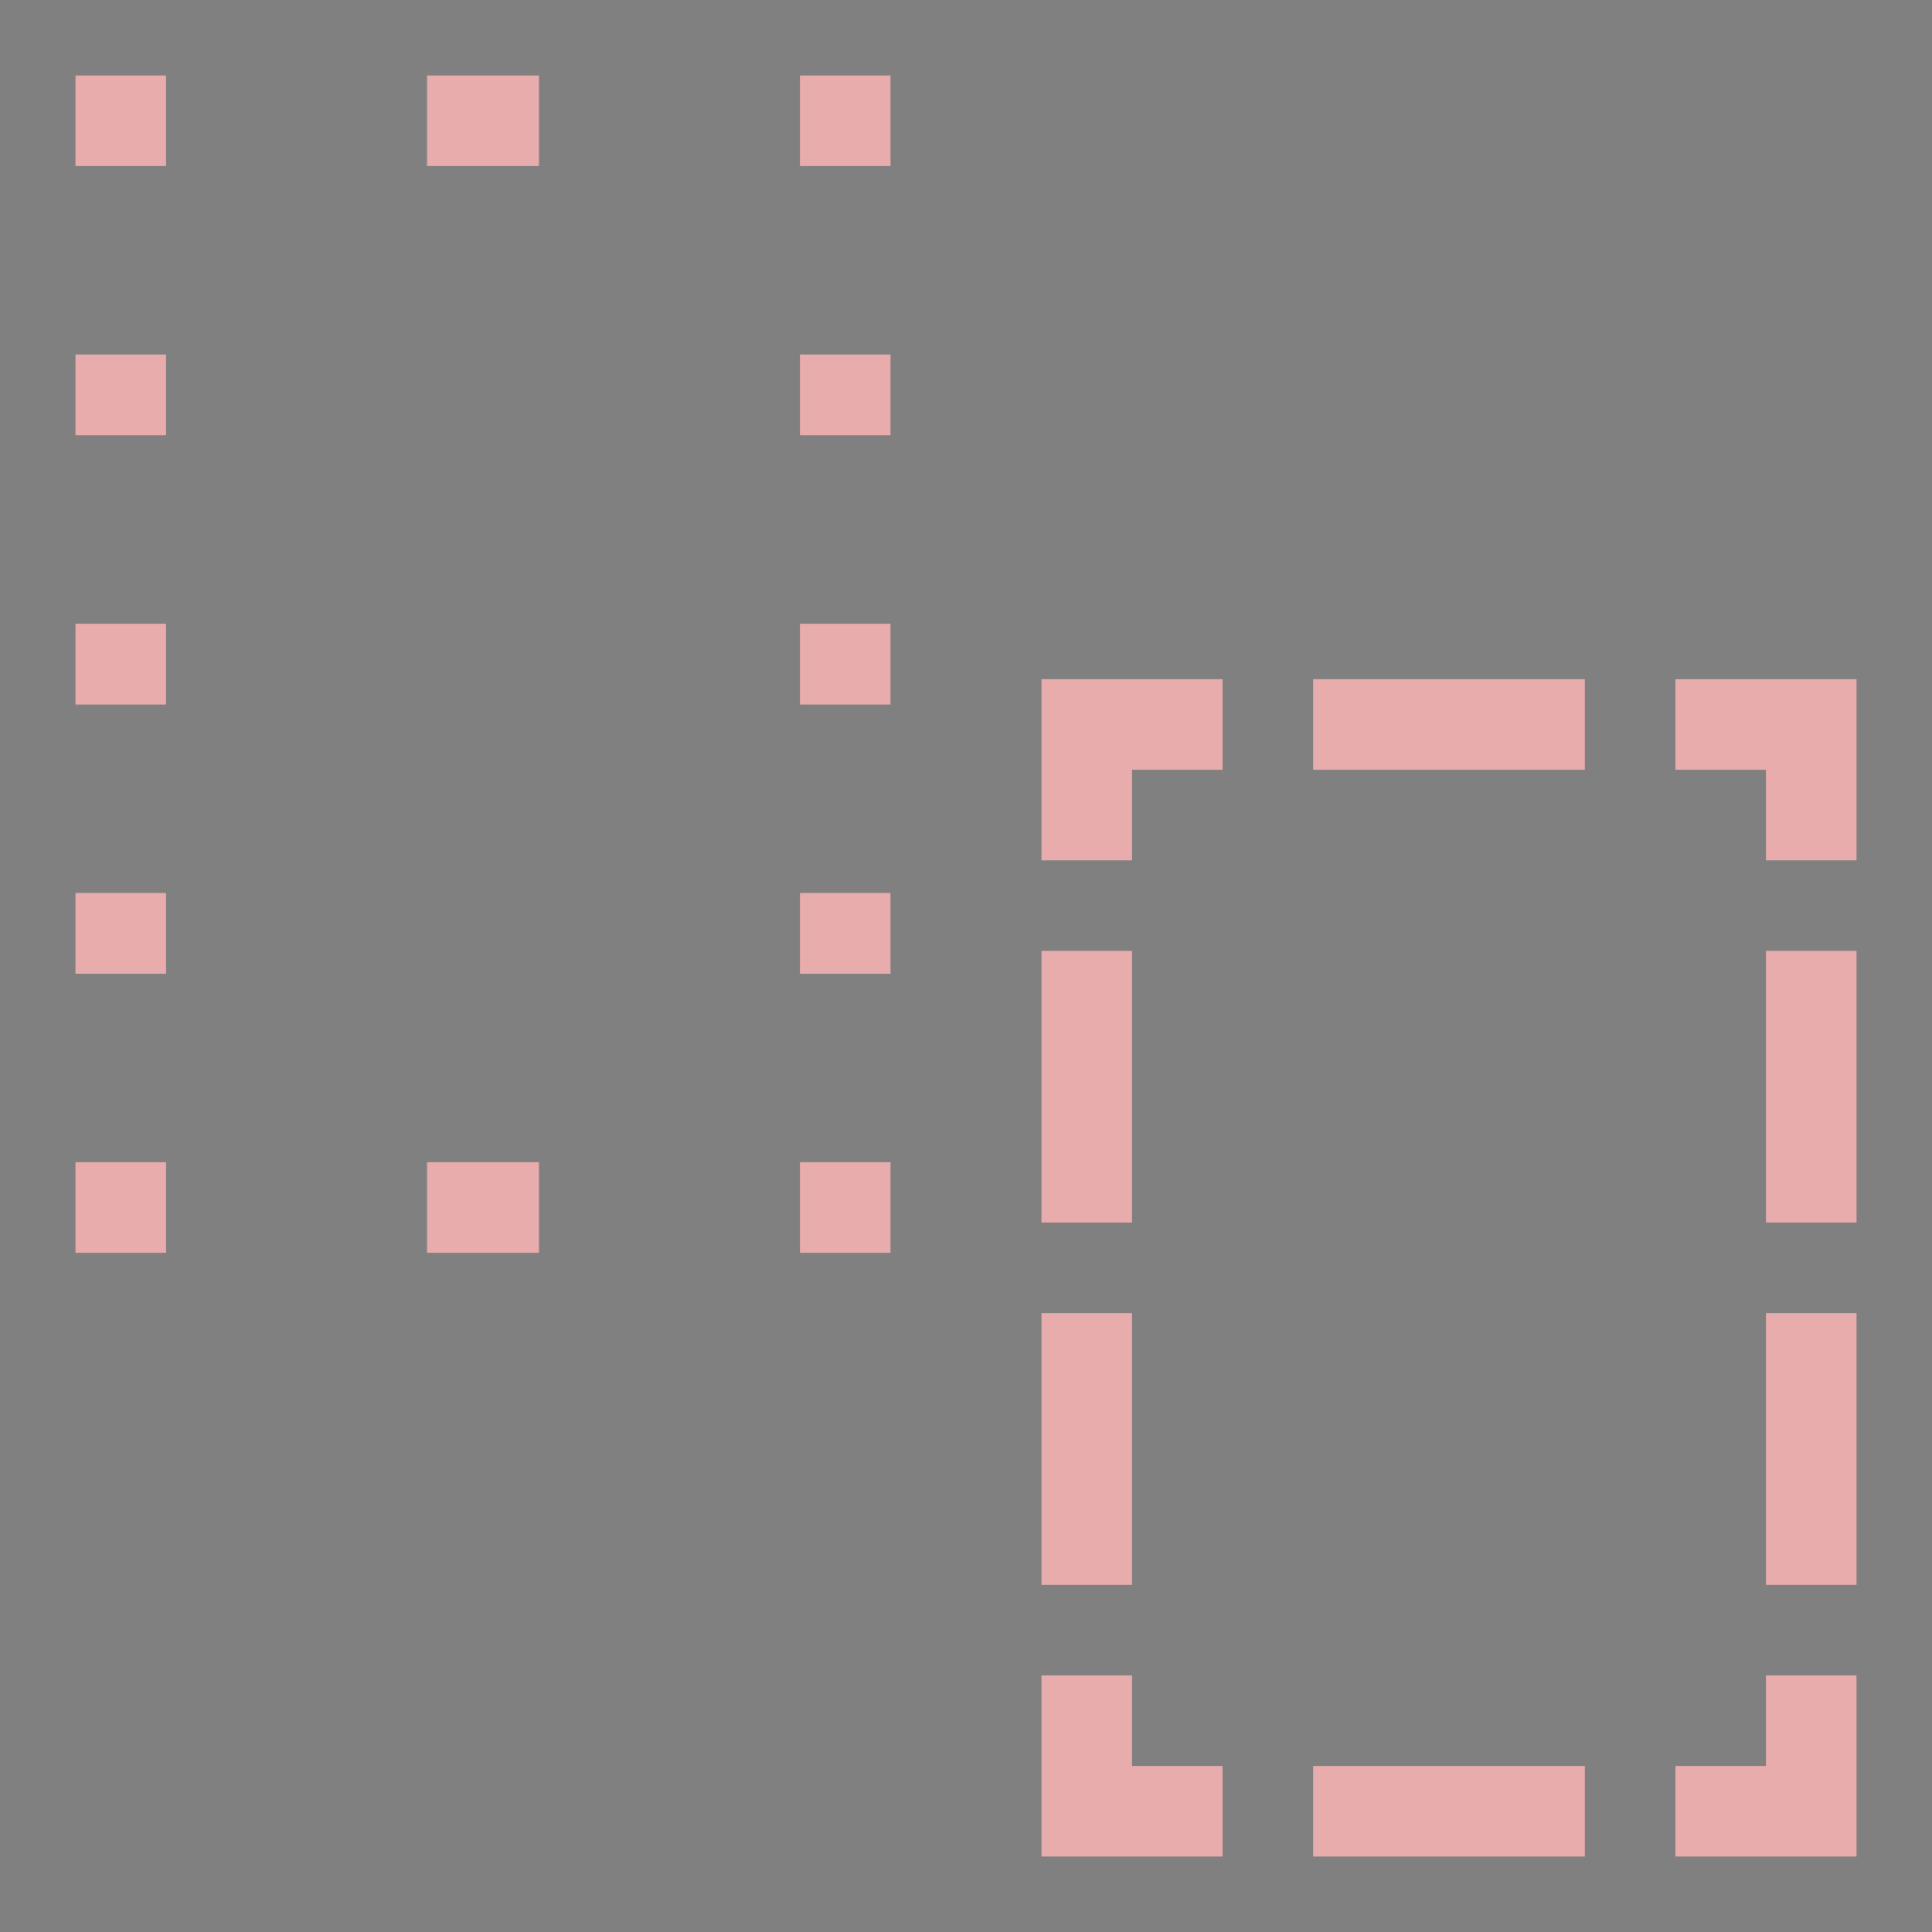
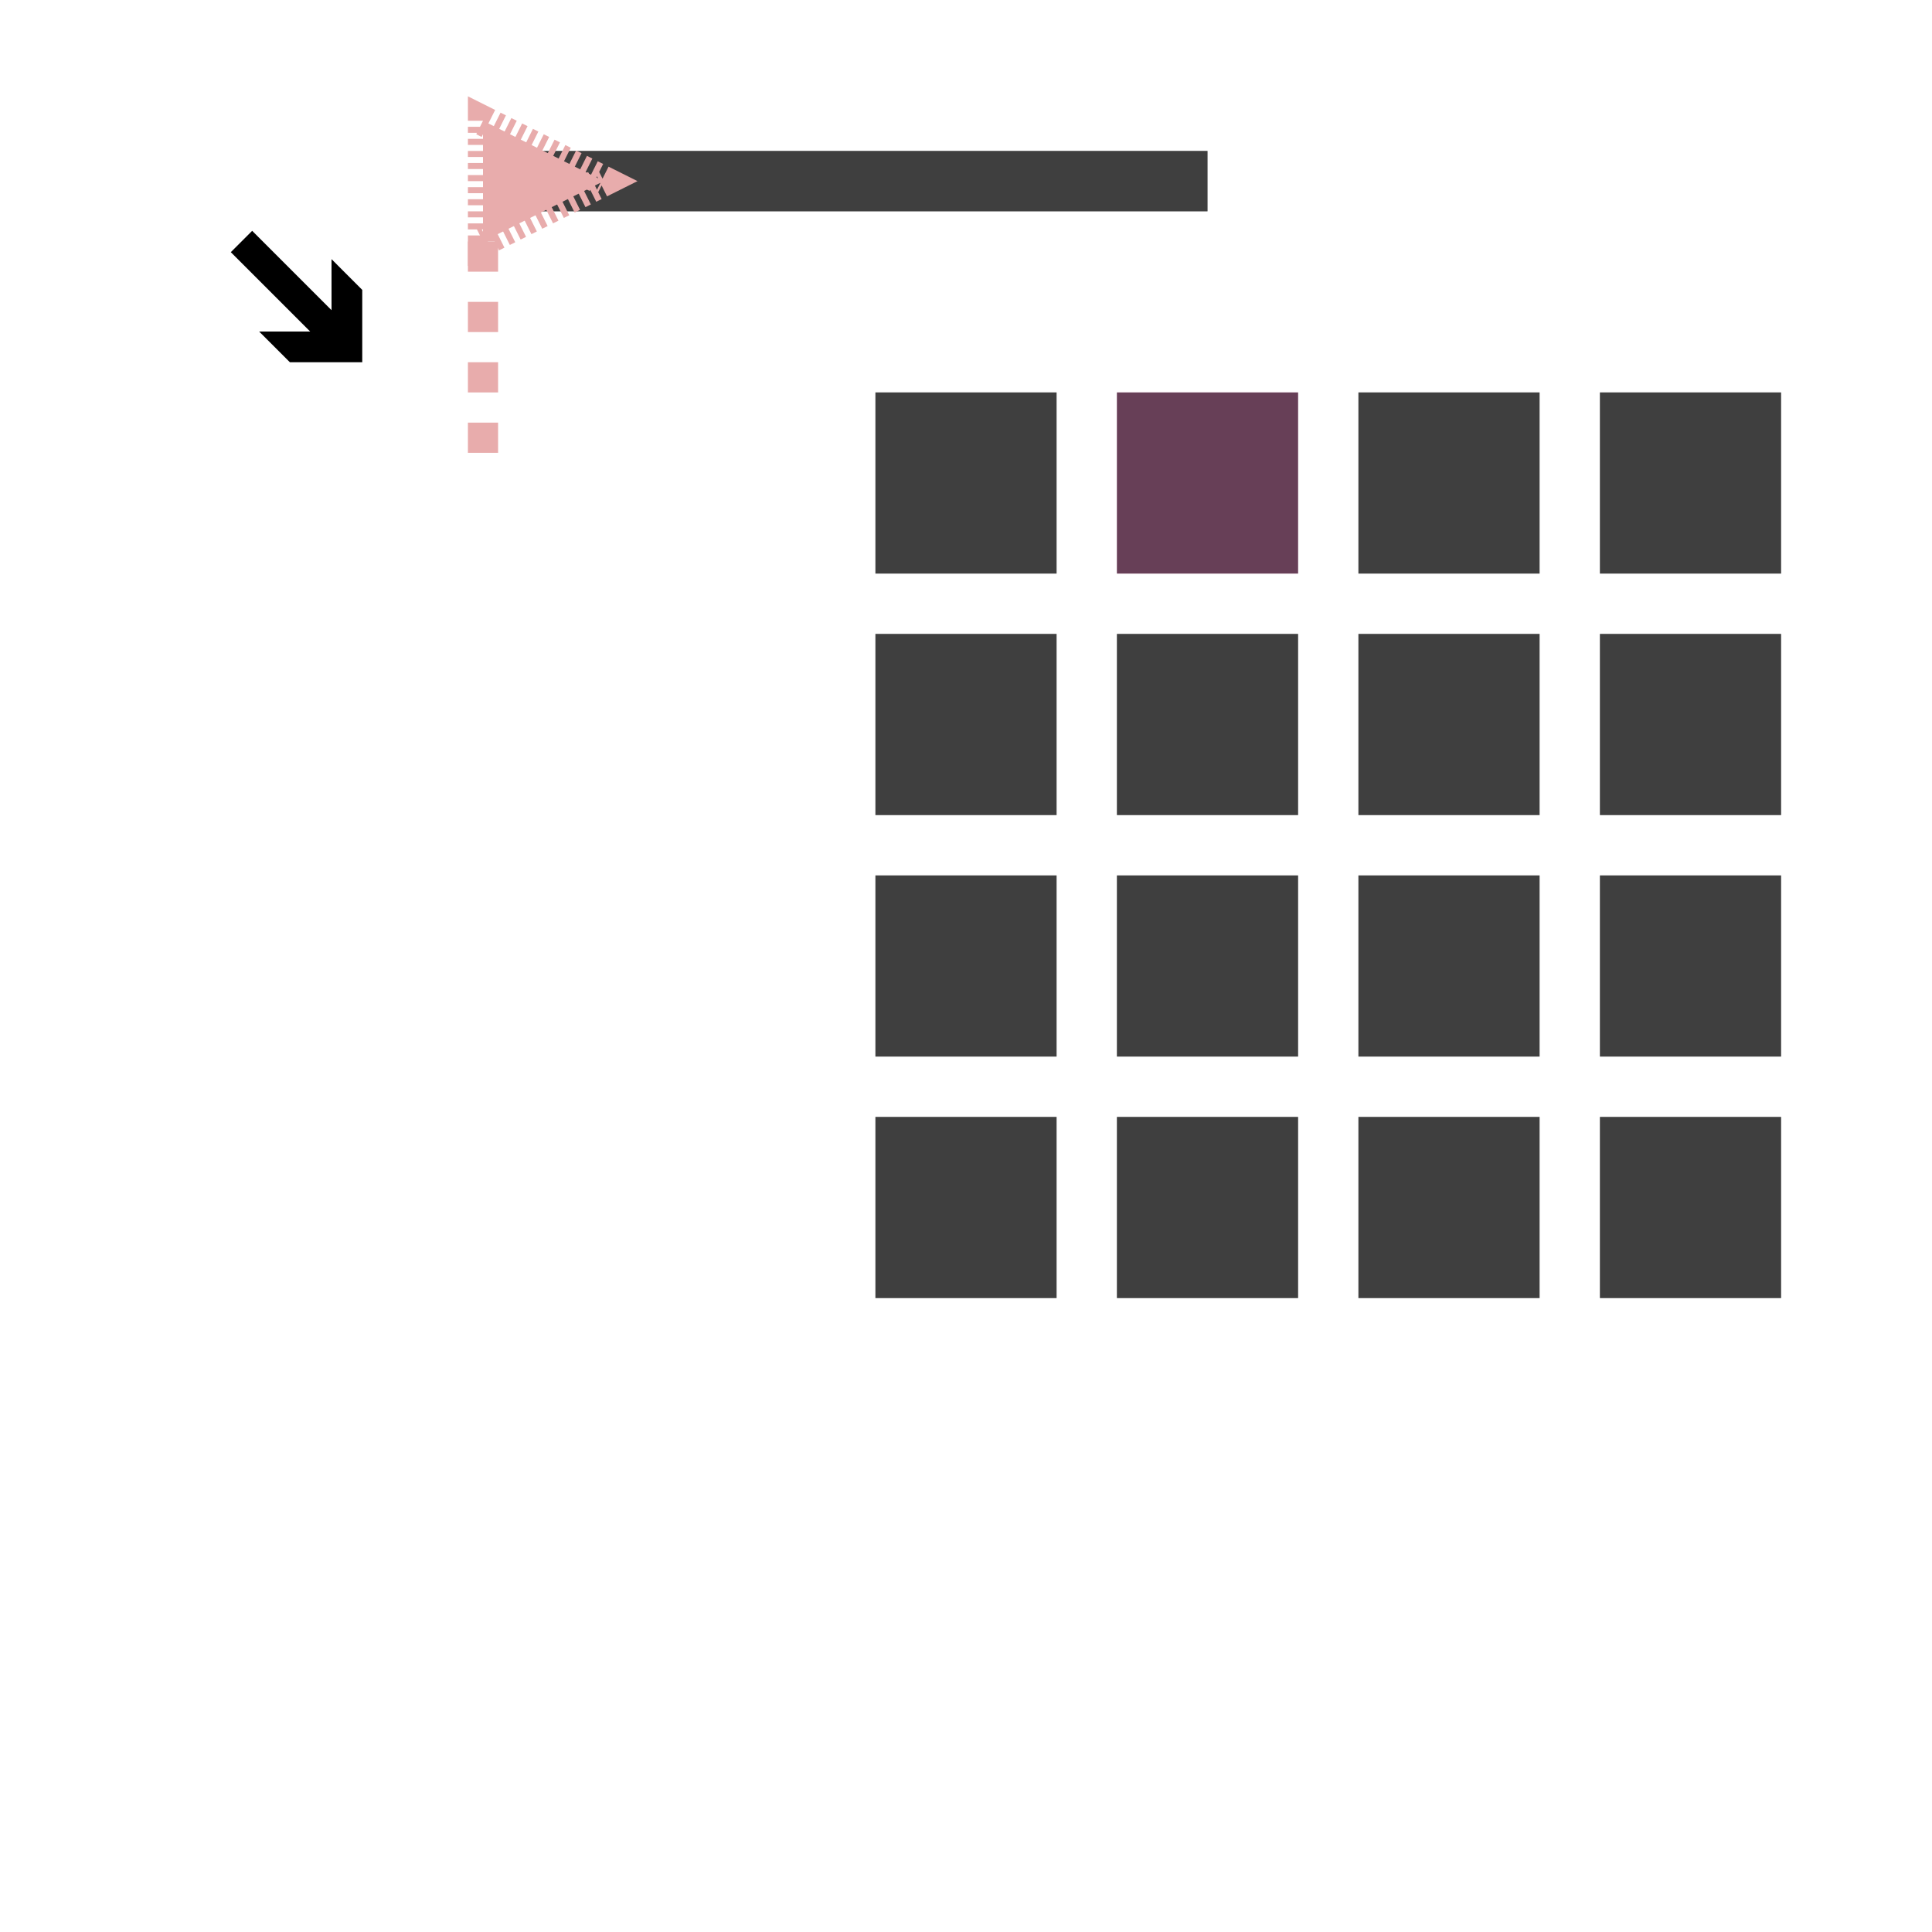
<svg xmlns="http://www.w3.org/2000/svg" version="1.1" x="0px" y="0px" width="64px" height="64px" viewBox="0 0 64 64" enable-background="new 0 0 64 64" xml:space="preserve">
-   <g id="Background">
-     <rect fill="#808080" width="64" height="64" />
+   <g id="Background" display="none">
+     <rect display="inline" fill="#606060" width="64" height="64" />
  </g>
  <g id="TEST-enclose1" display="none">
    <g id="t1_x5F_enclose1_1_" display="inline" opacity="0.5">
      <rect x="28" y="12" width="28" height="20" />
      <rect x="45" y="36" width="11" height="16" />
      <rect x="8" y="12" fill="#9E005D" width="16" height="40" />
    </g>
    <g id="t0_x5F_enclose1" display="inline" opacity="0.5">
      <rect x="28" y="12" width="28" height="20" />
      <rect x="45" y="36" width="11" height="16" />
      <rect x="8" y="12" width="16" height="40" />
    </g>
    <g id="I_x5F_enclose1" display="inline">
      <rect x="4" y="4" fill="none" stroke="#E8ACAC" stroke-miterlimit="10" stroke-dasharray="1,2" width="36" height="56" />
    </g>
    <rect x="64" display="inline" fill="none" width="86" height="64" />
    <text transform="matrix(1 0 0 1 64 2.452148)" display="inline">
      <tspan x="0" y="0" font-family="'CourierNewPSMT'" font-size="4">Select by an enclosing rectangle.</tspan>
      <tspan x="0" y="9.6" font-family="'CourierNewPSMT'" font-size="4">METADATA {</tspan>
      <tspan x="0" y="14.4" font-family="'CourierNewPSMT'" font-size="4">testtype: selectionset;</tspan>
      <tspan x="0" y="19.2" font-family="'CourierNewPSMT'" font-size="4">color: #9E005D;</tspan>
      <tspan x="0" y="24" font-family="'CourierNewPSMT'" font-size="4">p0: 4, 4;</tspan>
      <tspan x="0" y="28.8" font-family="'CourierNewPSMT'" font-size="4">}</tspan>
    </text>
    <g display="inline">
      <g>
        <line fill="none" stroke="#000000" stroke-miterlimit="10" x1="12" y1="2" x2="9.109" y2="2.723" />
        <g>
          <polygon points="10.63,0.595 9.396,2.651 11.452,3.884 10.056,4.233 8,3 9.233,0.944     " />
        </g>
      </g>
    </g>
  </g>
  <g id="TEST-enclose2" display="none">
    <g id="t1_x5F_enclose2_1_" display="inline" opacity="0.5">
      <rect x="28" y="12" fill="#9E005D" width="28" height="20" />
      <rect x="45" y="36" fill="#9E005D" width="11" height="16" />
      <rect x="8" y="12" width="16" height="40" />
    </g>
    <g id="t0_x5F_enclose2" display="inline" opacity="0.5">
      <rect x="28" y="12" width="28" height="20" />
      <rect x="45" y="36" width="11" height="16" />
      <rect x="8" y="12" width="16" height="40" />
    </g>
    <g id="I_x5F_enclose2" display="inline">
      <rect x="20" y="4" fill="none" stroke="#E8ACAC" stroke-miterlimit="10" stroke-dasharray="1,2" width="40" height="56" />
      <line fill="none" stroke="#E8ACAC" stroke-miterlimit="10" stroke-dasharray="1,1" x1="4" y1="4" x2="20" y2="60" />
    </g>
    <rect x="64" display="inline" fill="none" width="86" height="64" />
    <text transform="matrix(1 0 0 1 64 2.452148)" display="inline">
      <tspan x="0" y="0" font-family="'CourierNewPSMT'" font-size="4">Select by an enclosing rectangle. A </tspan>
      <tspan x="0" y="4.8" font-family="'CourierNewPSMT'" font-size="4">connector allows to define </tspan>
      <tspan x="0" y="9.6" font-family="'CourierNewPSMT'" font-size="4">selection rectangles that are </tspan>
      <tspan x="0" y="14.4" font-family="'CourierNewPSMT'" font-size="4">remote from the point of attachment </tspan>
      <tspan x="0" y="19.2" font-family="'CourierNewPSMT'" font-size="4">(upper left corner).</tspan>
      <tspan x="0" y="28.8" font-family="'CourierNewPSMT'" font-size="4">METADATA {</tspan>
      <tspan x="0" y="33.6" font-family="'CourierNewPSMT'" font-size="4">testtype: selectionset;</tspan>
      <tspan x="0" y="38.399" font-family="'CourierNewPSMT'" font-size="4">color: #9E005D;</tspan>
      <tspan x="0" y="43.2" font-family="'CourierNewPSMT'" font-size="4">p0: 4, 4;</tspan>
      <tspan x="0" y="48" font-family="'CourierNewPSMT'" font-size="4">}</tspan>
    </text>
    <g display="inline">
      <g>
        <line fill="none" stroke="#000000" stroke-miterlimit="10" x1="12" y1="2" x2="9.109" y2="2.723" />
        <g>
          <polygon points="10.63,0.595 9.396,2.651 11.452,3.884 10.056,4.233 8,3 9.233,0.944     " />
        </g>
      </g>
    </g>
  </g>
  <g id="TEST-intersect1" display="none">
    <g id="t1_x5F_intersect1_1_" display="inline" opacity="0.5">
      <rect x="28" y="12" fill="#9E005D" width="28" height="20" />
      <rect x="45" y="36" width="11" height="16" />
      <rect x="8" y="12" fill="#9E005D" width="16" height="40" />
    </g>
    <g id="t0_x5F_intersect1" display="inline" opacity="0.5">
      <rect x="28" y="12" width="28" height="20" />
      <rect x="45" y="36" width="11" height="16" />
      <rect x="8" y="12" width="16" height="40" />
    </g>
    <g id="I_x5F_intersect1" display="inline">
      <rect x="4" y="4" fill="none" stroke="#E8ACAC" stroke-miterlimit="10" stroke-dasharray="3,1" width="36" height="56" />
    </g>
    <rect x="64" display="inline" fill="none" width="86" height="64" />
    <text transform="matrix(1 0 0 1 64 2.452148)" display="inline">
      <tspan x="0" y="0" font-family="'CourierNewPSMT'" font-size="4">Select by an enclosing rectangle.</tspan>
      <tspan x="0" y="9.6" font-family="'CourierNewPSMT'" font-size="4">METADATA {</tspan>
      <tspan x="0" y="14.4" font-family="'CourierNewPSMT'" font-size="4">testtype: selectionset;</tspan>
      <tspan x="0" y="19.2" font-family="'CourierNewPSMT'" font-size="4">color: #9E005D;</tspan>
      <tspan x="0" y="24" font-family="'CourierNewPSMT'" font-size="4">p0: 4, 4;</tspan>
      <tspan x="0" y="28.8" font-family="'CourierNewPSMT'" font-size="4">}</tspan>
    </text>
    <g display="inline">
      <g>
        <line fill="none" stroke="#000000" stroke-miterlimit="10" x1="12" y1="2" x2="9.109" y2="2.723" />
        <g>
          <polygon points="10.63,0.595 9.396,2.651 11.452,3.884 10.056,4.233 8,3 9.233,0.944     " />
        </g>
      </g>
    </g>
  </g>
  <g id="TEST-intersect2" display="none">
    <g id="t1_x5F_intersect2_1_" display="inline" opacity="0.5">
      <rect x="28" y="12" fill="#9E005D" width="28" height="20" />
      <rect x="45" y="36" fill="#9E005D" width="11" height="16" />
      <rect x="8" y="12" width="16" height="40" />
    </g>
    <g id="t0_x5F_intersect2" display="inline" opacity="0.5">
      <rect x="28" y="12" width="28" height="20" />
      <rect x="45" y="36" width="11" height="16" />
      <rect x="8" y="12" width="16" height="40" />
    </g>
    <g id="I_x5F_intersect2" display="inline">
      <rect x="36" y="4" fill="none" stroke="#E8ACAC" stroke-miterlimit="10" stroke-dasharray="3,1" width="24" height="56" />
      <line fill="none" stroke="#E8ACAC" stroke-miterlimit="10" stroke-dasharray="1,1" x1="4" y1="4" x2="36" y2="60" />
    </g>
    <rect x="64" display="inline" fill="none" width="86" height="64" />
    <text transform="matrix(1 0 0 1 64 2.452148)" display="inline">
      <tspan x="0" y="0" font-family="'CourierNewPSMT'" font-size="4">Select by an intersecting </tspan>
      <tspan x="0" y="4.8" font-family="'CourierNewPSMT'" font-size="4">rectangle. A connector allows to </tspan>
      <tspan x="0" y="9.6" font-family="'CourierNewPSMT'" font-size="4">define selection rectangles that </tspan>
      <tspan x="0" y="14.4" font-family="'CourierNewPSMT'" font-size="4">are remote from the point of </tspan>
      <tspan x="0" y="19.2" font-family="'CourierNewPSMT'" font-size="4">attachment (upper left corner).</tspan>
      <tspan x="0" y="28.8" font-family="'CourierNewPSMT'" font-size="4">METADATA {</tspan>
      <tspan x="0" y="33.6" font-family="'CourierNewPSMT'" font-size="4">testtype: selectionset;</tspan>
      <tspan x="0" y="38.399" font-family="'CourierNewPSMT'" font-size="4">color: #9E005D;</tspan>
      <tspan x="0" y="43.2" font-family="'CourierNewPSMT'" font-size="4">p0: 4, 4;</tspan>
      <tspan x="0" y="48" font-family="'CourierNewPSMT'" font-size="4">}</tspan>
    </text>
    <g display="inline">
      <g>
        <line fill="none" stroke="#000000" stroke-miterlimit="10" x1="12" y1="2" x2="9.109" y2="2.723" />
        <g>
          <polygon points="10.63,0.595 9.396,2.651 11.452,3.884 10.056,4.233 8,3 9.233,0.944     " />
        </g>
      </g>
    </g>
  </g>
-   <g id="SECTIONINFO">
-     <rect y="-84" fill="none" width="119" height="82" />
-     <text transform="matrix(1 0 0 1 0 -81.54785)">
+   <g id="TEST-indirect1">
+     <g id="t1_x5F_indirect1" opacity="0.5">
+       <rect x="29" y="13" width="6" height="6" />
+       <rect x="37" y="13" fill="#9E005D" width="6" height="6" />
+       <rect x="45" y="13" width="6" height="6" />
+       <rect x="53" y="13" width="6" height="6" />
+       <rect x="29" y="21" width="6" height="6" />
+       <rect x="37" y="21" width="6" height="6" />
+       <rect x="45" y="21" width="6" height="6" />
+       <rect x="53" y="21" width="6" height="6" />
+       <rect x="29" y="29" width="6" height="6" />
+       <rect x="37" y="29" width="6" height="6" />
+       <rect x="45" y="29" width="6" height="6" />
+       <rect x="53" y="29" width="6" height="6" />
+       <rect x="29" y="37" width="6" height="6" />
+       <rect x="37" y="37" width="6" height="6" />
+       <rect x="45" y="37" width="6" height="6" />
+       <rect x="53" y="37" width="6" height="6" />
+       <rect x="16" y="5" width="24" height="2" />
+     </g>
+     <g id="t0_x5F_indirect1" opacity="0.5">
+       <rect x="29" y="13" width="6" height="6" />
+       <rect x="37" y="13" width="6" height="6" />
+       <rect x="45" y="13" width="6" height="6" />
+       <rect x="53" y="13" width="6" height="6" />
+       <rect x="29" y="21" width="6" height="6" />
+       <rect x="37" y="21" width="6" height="6" />
+       <rect x="45" y="21" width="6" height="6" />
+       <rect x="53" y="21" width="6" height="6" />
+       <rect x="29" y="29" width="6" height="6" />
+       <rect x="37" y="29" width="6" height="6" />
+       <rect x="45" y="29" width="6" height="6" />
+       <rect x="53" y="29" width="6" height="6" />
+       <rect x="29" y="37" width="6" height="6" />
+       <rect x="37" y="37" width="6" height="6" />
+       <rect x="45" y="37" width="6" height="6" />
+       <rect x="53" y="37" width="6" height="6" />
+       <rect x="16" y="5" width="24" height="2" />
+     </g>
+     <g id="I_x5F_indirect1">
+       <line fill="none" stroke="#E8ACAC" stroke-miterlimit="10" stroke-dasharray="1,1" x1="16" y1="8" x2="16" y2="16" />
+       <polygon fill="#E8ACAC" stroke="#E8ACAC" stroke-miterlimit="10" stroke-dasharray="0.2,0.2" points="16,8 16,4 20,6   " />
+       <g>
+         <g>
+           <line fill="none" stroke="#000000" stroke-miterlimit="10" x1="8" y1="8" x2="11.192" y2="11.192" />
+           <g>
+             <polygon points="8.584,10.982 10.983,10.983 10.982,8.584 12,9.603 12,12 9.603,12      " />
+           </g>
+         </g>
+       </g>
+     </g>
+     <rect x="64" fill="none" width="86" height="88" />
+     <text transform="matrix(1 0 0 1 64 2.452148)">
+       <tspan x="0" y="0" font-family="'CourierNewPSMT'" font-size="4">Make an indirect selection: Unlike </tspan>
+       <tspan x="0" y="4.8" font-family="'CourierNewPSMT'" font-size="4">the direct selection, the location </tspan>
+       <tspan x="0" y="9.6" font-family="'CourierNewPSMT'" font-size="4">is determined by the dimensions of </tspan>
+       <tspan x="0" y="14.4" font-family="'CourierNewPSMT'" font-size="4">another object. (1) The triangle </tspan>
+       <tspan x="0" y="19.2" font-family="'CourierNewPSMT'" font-size="4">arrow serves as indirect selector. </tspan>
+       <tspan x="0" y="24" font-family="'CourierNewPSMT'" font-size="4">It captures the width of the </tspan>
+       <tspan x="0" y="28.8" font-family="'CourierNewPSMT'" font-size="4">lengthy rectangle. (2) Selection </tspan>
+       <tspan x="0" y="33.6" font-family="'CourierNewPSMT'" font-size="4">area is a point, offset from (3), </tspan>
+       <tspan x="0" y="38.399" font-family="'CourierNewPSMT'" font-size="4">the point of attachment. (4) The </tspan>
+       <tspan x="0" y="43.2" font-family="'CourierNewPSMT'" font-size="4">rectangle width (step 1) determines </tspan>
+       <tspan x="0" y="48" font-family="'CourierNewPSMT'" font-size="4">the horizontal offset for step 2.</tspan>
+       <tspan x="0" y="57.6" font-family="'CourierNewPSMT'" font-size="4">METADATA {</tspan>
+       <tspan x="0" y="62.399" font-family="'CourierNewPSMT'" font-size="4">testtype: selectionset;</tspan>
+       <tspan x="0" y="67.2" font-family="'CourierNewPSMT'" font-size="4">color: #9E005D;</tspan>
+       <tspan x="0" y="72" font-family="'CourierNewPSMT'" font-size="4">p0: 16, 16;</tspan>
+       <tspan x="0" y="76.8" font-family="'CourierNewPSMT'" font-size="4">}</tspan>
+     </text>
+   </g>
+   <g id="TEST-indirect2" display="none">
+     <g id="t1_x5F_indirect2" display="inline" opacity="0.5">
+       <rect x="29" y="13" width="6" height="6" />
+       <rect x="37" y="13" width="6" height="6" />
+       <rect x="45" y="13" width="6" height="6" />
+       <rect x="53" y="13" fill="#9E005D" width="6" height="6" />
+       <rect x="29" y="21" width="6" height="6" />
+       <rect x="37" y="21" width="6" height="6" />
+       <rect x="45" y="21" width="6" height="6" />
+       <rect x="53" y="21" width="6" height="6" />
+       <rect x="29" y="29" width="6" height="6" />
+       <rect x="37" y="29" width="6" height="6" />
+       <rect x="45" y="29" width="6" height="6" />
+       <rect x="53" y="29" width="6" height="6" />
+       <rect x="29" y="37" width="6" height="6" />
+       <rect x="37" y="37" width="6" height="6" />
+       <rect x="45" y="37" width="6" height="6" />
+       <rect x="53" y="37" width="6" height="6" />
+       <rect x="16" y="5" width="40" height="2" />
+     </g>
+     <g id="t0_x5F_indirect2" display="inline" opacity="0.5">
+       <rect x="29" y="13" width="6" height="6" />
+       <rect x="37" y="13" width="6" height="6" />
+       <rect x="45" y="13" width="6" height="6" />
+       <rect x="53" y="13" width="6" height="6" />
+       <rect x="29" y="21" width="6" height="6" />
+       <rect x="37" y="21" width="6" height="6" />
+       <rect x="45" y="21" width="6" height="6" />
+       <rect x="53" y="21" width="6" height="6" />
+       <rect x="29" y="29" width="6" height="6" />
+       <rect x="37" y="29" width="6" height="6" />
+       <rect x="45" y="29" width="6" height="6" />
+       <rect x="53" y="29" width="6" height="6" />
+       <rect x="29" y="37" width="6" height="6" />
+       <rect x="37" y="37" width="6" height="6" />
+       <rect x="45" y="37" width="6" height="6" />
+       <rect x="53" y="37" width="6" height="6" />
+       <rect x="16" y="5" width="40" height="2" />
+     </g>
+     <g id="I_x5F_indirect2" display="inline">
+       <line fill="none" stroke="#E8ACAC" stroke-miterlimit="10" stroke-dasharray="1,1" x1="16" y1="8" x2="16" y2="16" />
+       <polygon fill="#E8ACAC" stroke="#E8ACAC" stroke-miterlimit="10" stroke-dasharray="0.2,0.2" points="16,8 16,4 20,6   " />
+       <g>
+         <g>
+           <line fill="none" stroke="#000000" stroke-miterlimit="10" x1="8" y1="8" x2="11.192" y2="11.192" />
+           <g>
+             <polygon points="8.584,10.982 10.983,10.983 10.982,8.584 12,9.603 12,12 9.603,12      " />
+           </g>
+         </g>
+       </g>
+     </g>
+     <rect x="64" display="inline" fill="none" width="86" height="82" />
+     <text transform="matrix(1 0 0 1 64 2.452148)" display="inline">
+       <tspan x="0" y="0" font-family="'CourierNewPSMT'" font-size="4">cf. former test.</tspan>
+       <tspan x="0" y="9.6" font-family="'CourierNewPSMT'" font-size="4">METADATA {</tspan>
+       <tspan x="0" y="14.4" font-family="'CourierNewPSMT'" font-size="4">testtype: selectionset;</tspan>
+       <tspan x="0" y="19.2" font-family="'CourierNewPSMT'" font-size="4">color: #9E005D;</tspan>
+       <tspan x="0" y="24" font-family="'CourierNewPSMT'" font-size="4">p0: 16, 16;</tspan>
+       <tspan x="0" y="28.8" font-family="'CourierNewPSMT'" font-size="4">}</tspan>
+     </text>
+   </g>
+   <g id="TEST-indirect3" display="none">
+     <g id="t1_x5F_indirect3" display="inline" opacity="0.5">
+       <rect x="29" y="13" width="6" height="6" />
+       <rect x="37" y="13" width="6" height="6" />
+       <rect x="45" y="13" width="6" height="6" />
+       <rect x="53" y="13" width="6" height="6" />
+       <rect x="29" y="21" width="6" height="6" />
+       <rect x="37" y="21" width="6" height="6" />
+       <rect x="45" y="21" width="6" height="6" />
+       <rect x="53" y="21" width="6" height="6" />
+       <rect x="29" y="29" width="6" height="6" />
+       <rect x="37" y="29" width="6" height="6" />
+       <rect x="45" y="29" width="6" height="6" />
+       <rect x="53" y="29" fill="#9E005D" width="6" height="6" />
+       <rect x="29" y="37" width="6" height="6" />
+       <rect x="37" y="37" width="6" height="6" />
+       <rect x="45" y="37" width="6" height="6" />
+       <rect x="53" y="37" width="6" height="6" />
+       <rect x="16" y="5" width="40" height="2" />
+       <rect x="4" y="40" width="4" height="16" />
+     </g>
+     <g id="t0_x5F_indirect3" display="inline" opacity="0.5">
+       <rect x="29" y="13" width="6" height="6" />
+       <rect x="37" y="13" width="6" height="6" />
+       <rect x="45" y="13" width="6" height="6" />
+       <rect x="53" y="13" width="6" height="6" />
+       <rect x="29" y="21" width="6" height="6" />
+       <rect x="37" y="21" width="6" height="6" />
+       <rect x="45" y="21" width="6" height="6" />
+       <rect x="53" y="21" width="6" height="6" />
+       <rect x="29" y="29" width="6" height="6" />
+       <rect x="37" y="29" width="6" height="6" />
+       <rect x="45" y="29" width="6" height="6" />
+       <rect x="53" y="29" width="6" height="6" />
+       <rect x="29" y="37" width="6" height="6" />
+       <rect x="37" y="37" width="6" height="6" />
+       <rect x="45" y="37" width="6" height="6" />
+       <rect x="53" y="37" width="6" height="6" />
+       <rect x="16" y="5" width="40" height="2" />
+       <rect x="4" y="40" width="4" height="16" />
+     </g>
+     <g id="I_x5F_indirect3" display="inline">
+       <line fill="none" stroke="#E8ACAC" stroke-miterlimit="10" stroke-dasharray="1,1" x1="16" y1="8" x2="16" y2="16" />
+       <polygon fill="#E8ACAC" stroke="#E8ACAC" stroke-miterlimit="10" stroke-dasharray="0.2,0.2" points="16,8 16,4 20,6   " />
+       <line fill="none" stroke="#E8ACAC" stroke-miterlimit="10" stroke-dasharray="1,1" x1="16" y1="16" x2="4" y2="40" />
+       <polygon fill="#E8ACAC" stroke="#E8ACAC" stroke-miterlimit="10" stroke-dasharray="0.2,0.2" points="4,40 8,40 6,44   " />
+       <g>
+         <g>
+           <line fill="none" stroke="#000000" stroke-miterlimit="10" x1="8" y1="8" x2="11.192" y2="11.192" />
+           <g>
+             <polygon points="8.584,10.982 10.983,10.983 10.982,8.584 12,9.603 12,12 9.603,12      " />
+           </g>
+         </g>
+       </g>
+     </g>
+     <rect x="64" display="inline" fill="none" width="86" height="82" />
+     <text transform="matrix(1 0 0 1 64 2.452148)" display="inline">
+       <tspan x="0" y="0" font-family="'CourierNewPSMT'" font-size="4">cf. former test. (1) A second </tspan>
+       <tspan x="0" y="4.8" font-family="'CourierNewPSMT'" font-size="4">indirect selector, facing </tspan>
+       <tspan x="0" y="9.6" font-family="'CourierNewPSMT'" font-size="4">downwards, defines the vertical </tspan>
+       <tspan x="0" y="14.4" font-family="'CourierNewPSMT'" font-size="4">offset, (2) based on the height of </tspan>
+       <tspan x="0" y="19.2" font-family="'CourierNewPSMT'" font-size="4">the rectangle at the left edge. (3) </tspan>
+       <tspan x="0" y="24" font-family="'CourierNewPSMT'" font-size="4">The position of the indirect </tspan>
+       <tspan x="0" y="28.8" font-family="'CourierNewPSMT'" font-size="4">selector does not affect the </tspan>
+       <tspan x="0" y="33.6" font-family="'CourierNewPSMT'" font-size="4">offset; only the dimensions of the </tspan>
+       <tspan x="0" y="38.399" font-family="'CourierNewPSMT'" font-size="4">selected object.</tspan>
+       <tspan x="0" y="48" font-family="'CourierNewPSMT'" font-size="4">METADATA {</tspan>
+       <tspan x="0" y="52.8" font-family="'CourierNewPSMT'" font-size="4">testtype: selectionset;</tspan>
+       <tspan x="0" y="57.6" font-family="'CourierNewPSMT'" font-size="4">color: #9E005D;</tspan>
+       <tspan x="0" y="62.399" font-family="'CourierNewPSMT'" font-size="4">p0: 16, 16;</tspan>
+       <tspan x="0" y="67.2" font-family="'CourierNewPSMT'" font-size="4">}</tspan>
+     </text>
+   </g>
+   <g id="SECTIONINFO" display="none">
+     <rect y="-84" display="inline" fill="none" width="119" height="82" />
+     <text transform="matrix(1 0 0 1 0 -81.54785)" display="inline">
      <tspan x="0" y="0" font-family="'CourierNewPSMT'" font-size="4">+ Select sets of objects.</tspan>
      <tspan x="0" y="9.6" font-family="'CourierNewPSMT'" font-size="4">+ Selectors are attached to instructions in in </tspan>
      <tspan x="0" y="14.4" font-family="'CourierNewPSMT'" font-size="4">order to define a selection (set) of object(s). </tspan>
      <tspan x="0" y="24" font-family="'CourierNewPSMT'" font-size="4">+ How this set is used depends on the </tspan>
      <tspan x="0" y="28.8" font-family="'CourierNewPSMT'" font-size="4">instruction. Typically, the selection defines </tspan>
      <tspan x="0" y="33.6" font-family="'CourierNewPSMT'" font-size="4">those objects that will be affected by the </tspan>
      <tspan x="0" y="38.4" font-family="'CourierNewPSMT'" font-size="4">instruction.</tspan>
      <tspan x="0" y="48" font-family="'CourierNewPSMT'" font-size="4">+ For this section, selectors are presented in </tspan>
      <tspan x="0" y="52.8" font-family="'CourierNewPSMT'" font-size="4">isolation, without any instruction. The point of </tspan>
      <tspan x="0" y="57.6" font-family="'CourierNewPSMT'" font-size="4">attachment, otherwise appearent by the </tspan>
      <tspan x="0" y="62.399" font-family="'CourierNewPSMT'" font-size="4">instruction, will be indicated by a small arrow.</tspan>
      <tspan x="0" y="72" font-family="'CourierNewPSMT'" font-size="4">+ Similarly, the selection is indicated by colour </tspan>
      <tspan x="0" y="76.8" font-family="'CourierNewPSMT'" font-size="4">for presentation purposes.</tspan>
    </text>
-     <g id="I">
+     <g id="I" display="inline">
      <g>
        <g>
          <polyline fill="none" stroke="#E8ACAC" stroke-width="3" stroke-miterlimit="10" points="28,38.5 28,40 26.5,40     " />
          <line fill="none" stroke="#E8ACAC" stroke-width="3" stroke-miterlimit="10" stroke-dasharray="3.706,8.647" x1="17.853" y1="40" x2="9.824" y2="40" />
          <polyline fill="none" stroke="#E8ACAC" stroke-width="3" stroke-miterlimit="10" points="5.5,40 4,40 4,38.5     " />
          <line fill="none" stroke="#E8ACAC" stroke-width="3" stroke-miterlimit="10" stroke-dasharray="2.676,6.243" x1="4" y1="32.257" x2="4" y2="8.622" />
          <polyline fill="none" stroke="#E8ACAC" stroke-width="3" stroke-miterlimit="10" points="4,5.5 4,4 5.5,4     " />
          <line fill="none" stroke="#E8ACAC" stroke-width="3" stroke-miterlimit="10" stroke-dasharray="3.706,8.647" x1="14.147" y1="4" x2="22.176" y2="4" />
          <polyline fill="none" stroke="#E8ACAC" stroke-width="3" stroke-miterlimit="10" points="26.5,4 28,4 28,5.5     " />
          <line fill="none" stroke="#E8ACAC" stroke-width="3" stroke-miterlimit="10" stroke-dasharray="2.676,6.243" x1="28" y1="11.743" x2="28" y2="35.378" />
        </g>
      </g>
      <g>
        <g>
          <polyline fill="none" stroke="#E8ACAC" stroke-width="3" stroke-miterlimit="10" points="60,55.5 60,60 55.5,60     " />
          <line fill="none" stroke="#E8ACAC" stroke-width="3" stroke-miterlimit="10" stroke-dasharray="9,3" x1="52.5" y1="60" x2="42" y2="60" />
          <polyline fill="none" stroke="#E8ACAC" stroke-width="3" stroke-miterlimit="10" points="40.5,60 36,60 36,55.5     " />
          <line fill="none" stroke="#E8ACAC" stroke-width="3" stroke-miterlimit="10" stroke-dasharray="9,3" x1="36" y1="52.5" x2="36" y2="30" />
          <polyline fill="none" stroke="#E8ACAC" stroke-width="3" stroke-miterlimit="10" points="36,28.5 36,24 40.5,24     " />
          <line fill="none" stroke="#E8ACAC" stroke-width="3" stroke-miterlimit="10" stroke-dasharray="9,3" x1="43.5" y1="24" x2="54" y2="24" />
          <polyline fill="none" stroke="#E8ACAC" stroke-width="3" stroke-miterlimit="10" points="55.5,24 60,24 60,28.5     " />
          <line fill="none" stroke="#E8ACAC" stroke-width="3" stroke-miterlimit="10" stroke-dasharray="9,3" x1="60" y1="31.5" x2="60" y2="54" />
        </g>
      </g>
    </g>
  </g>
</svg>
